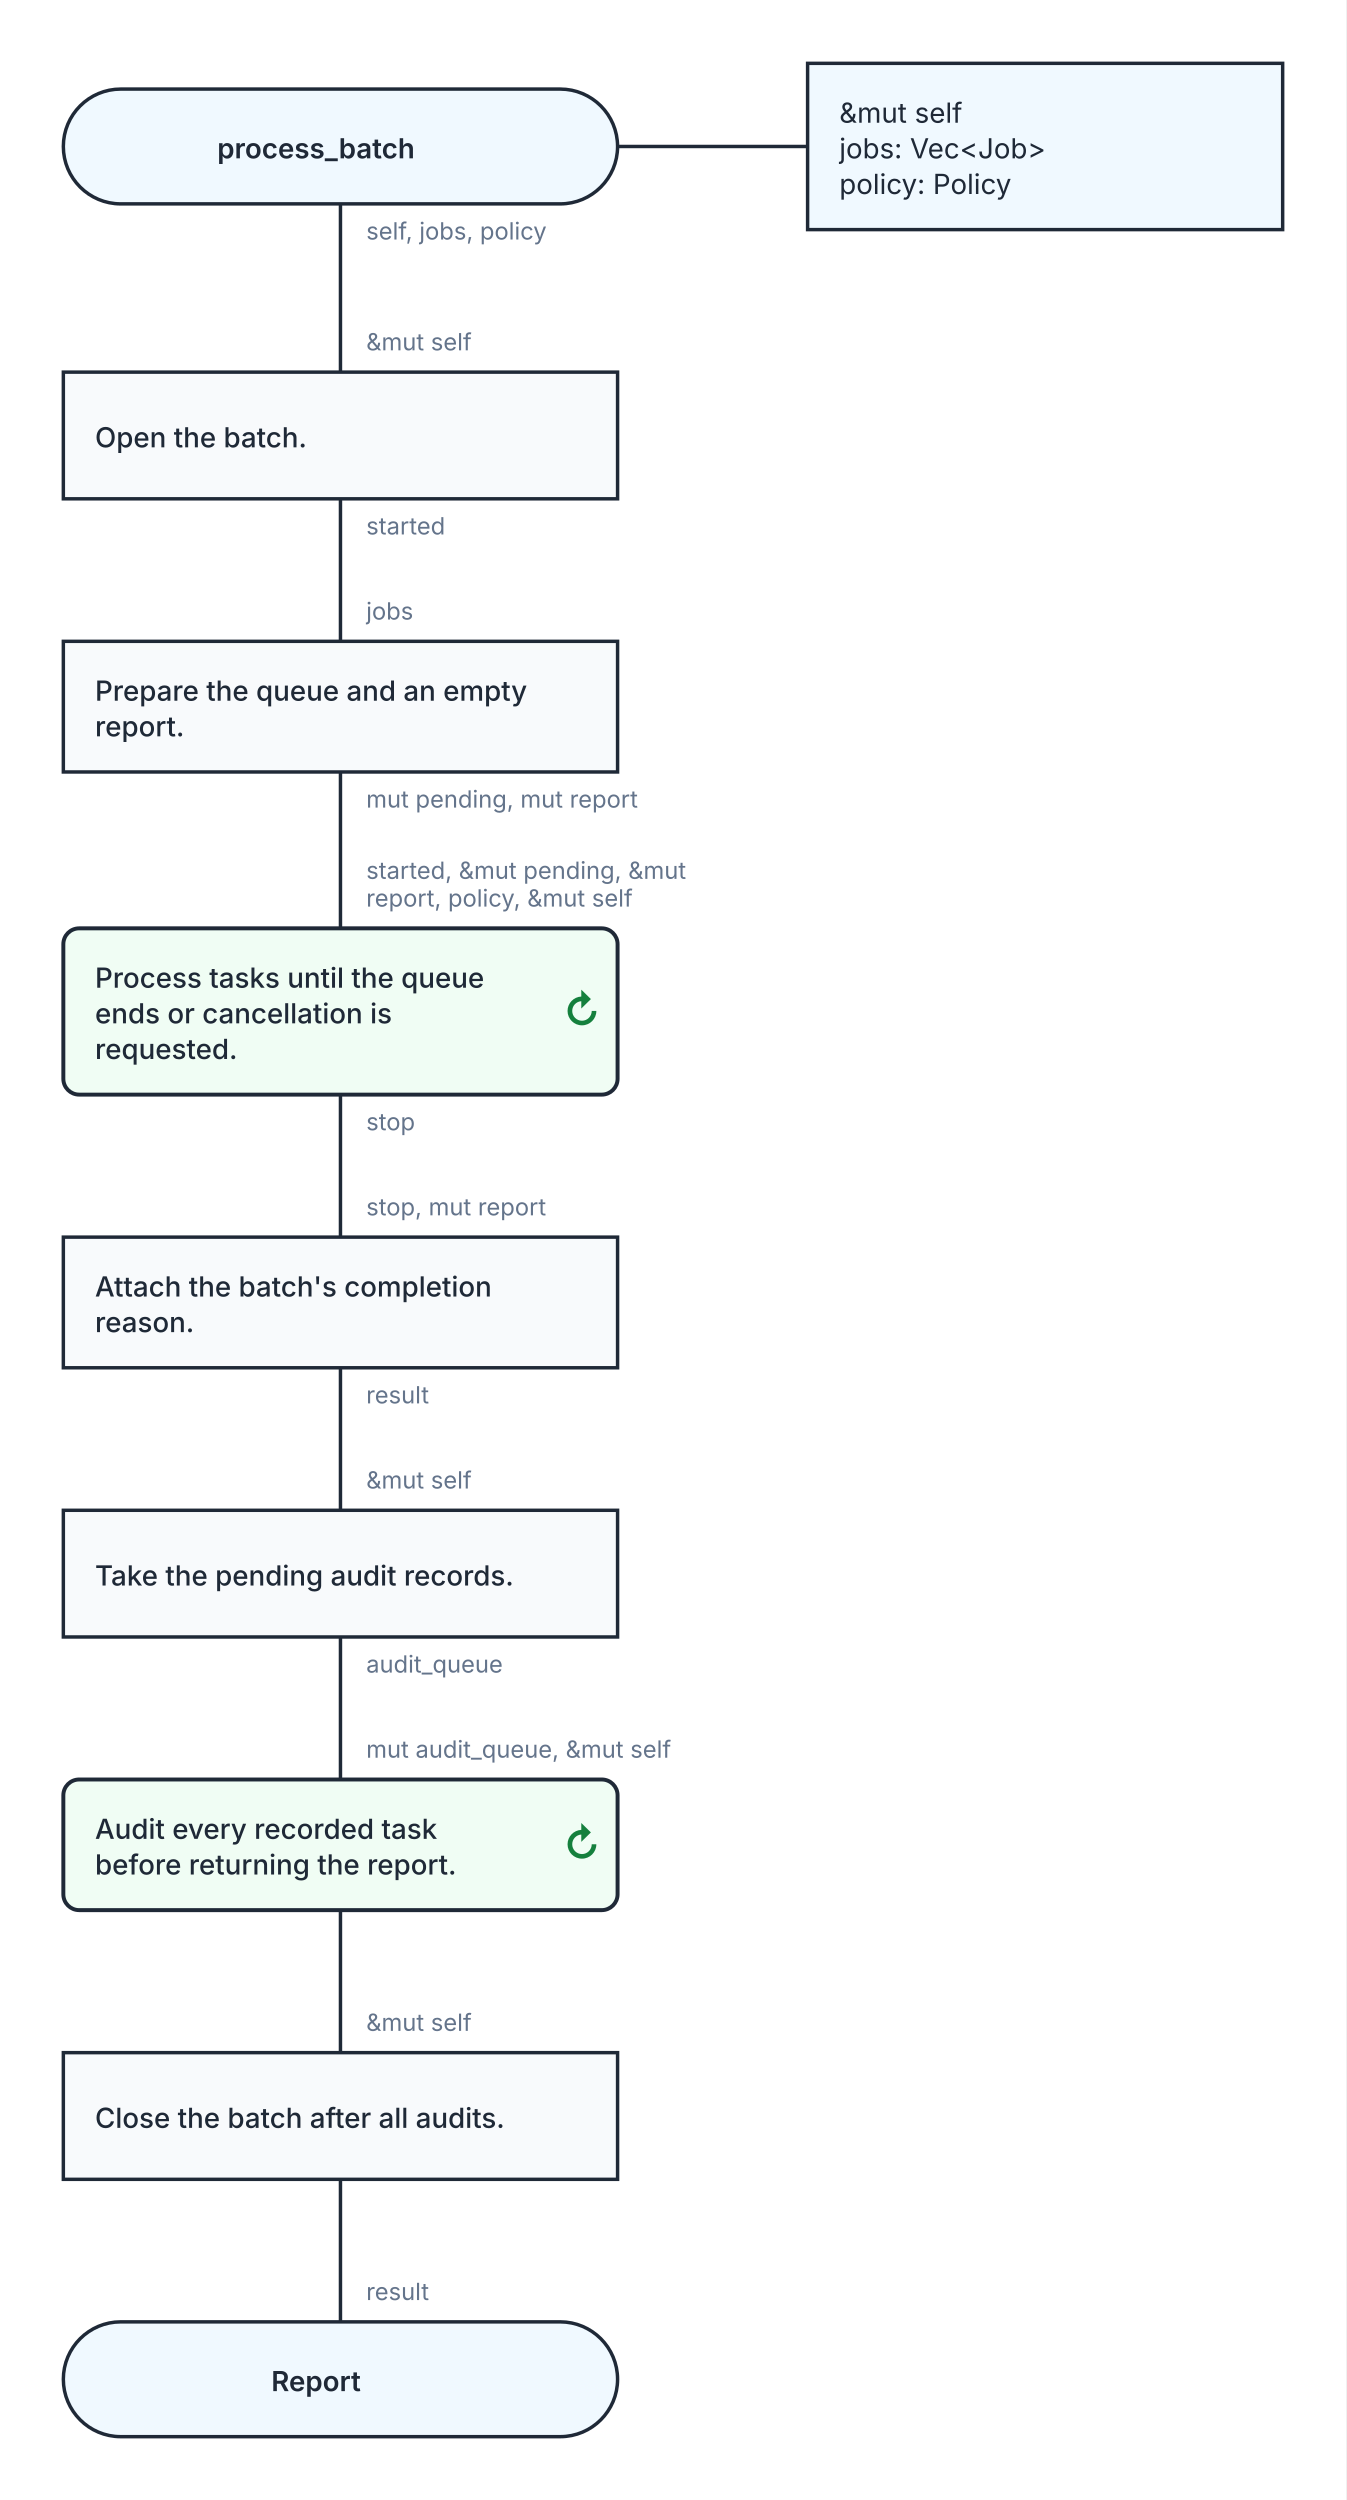
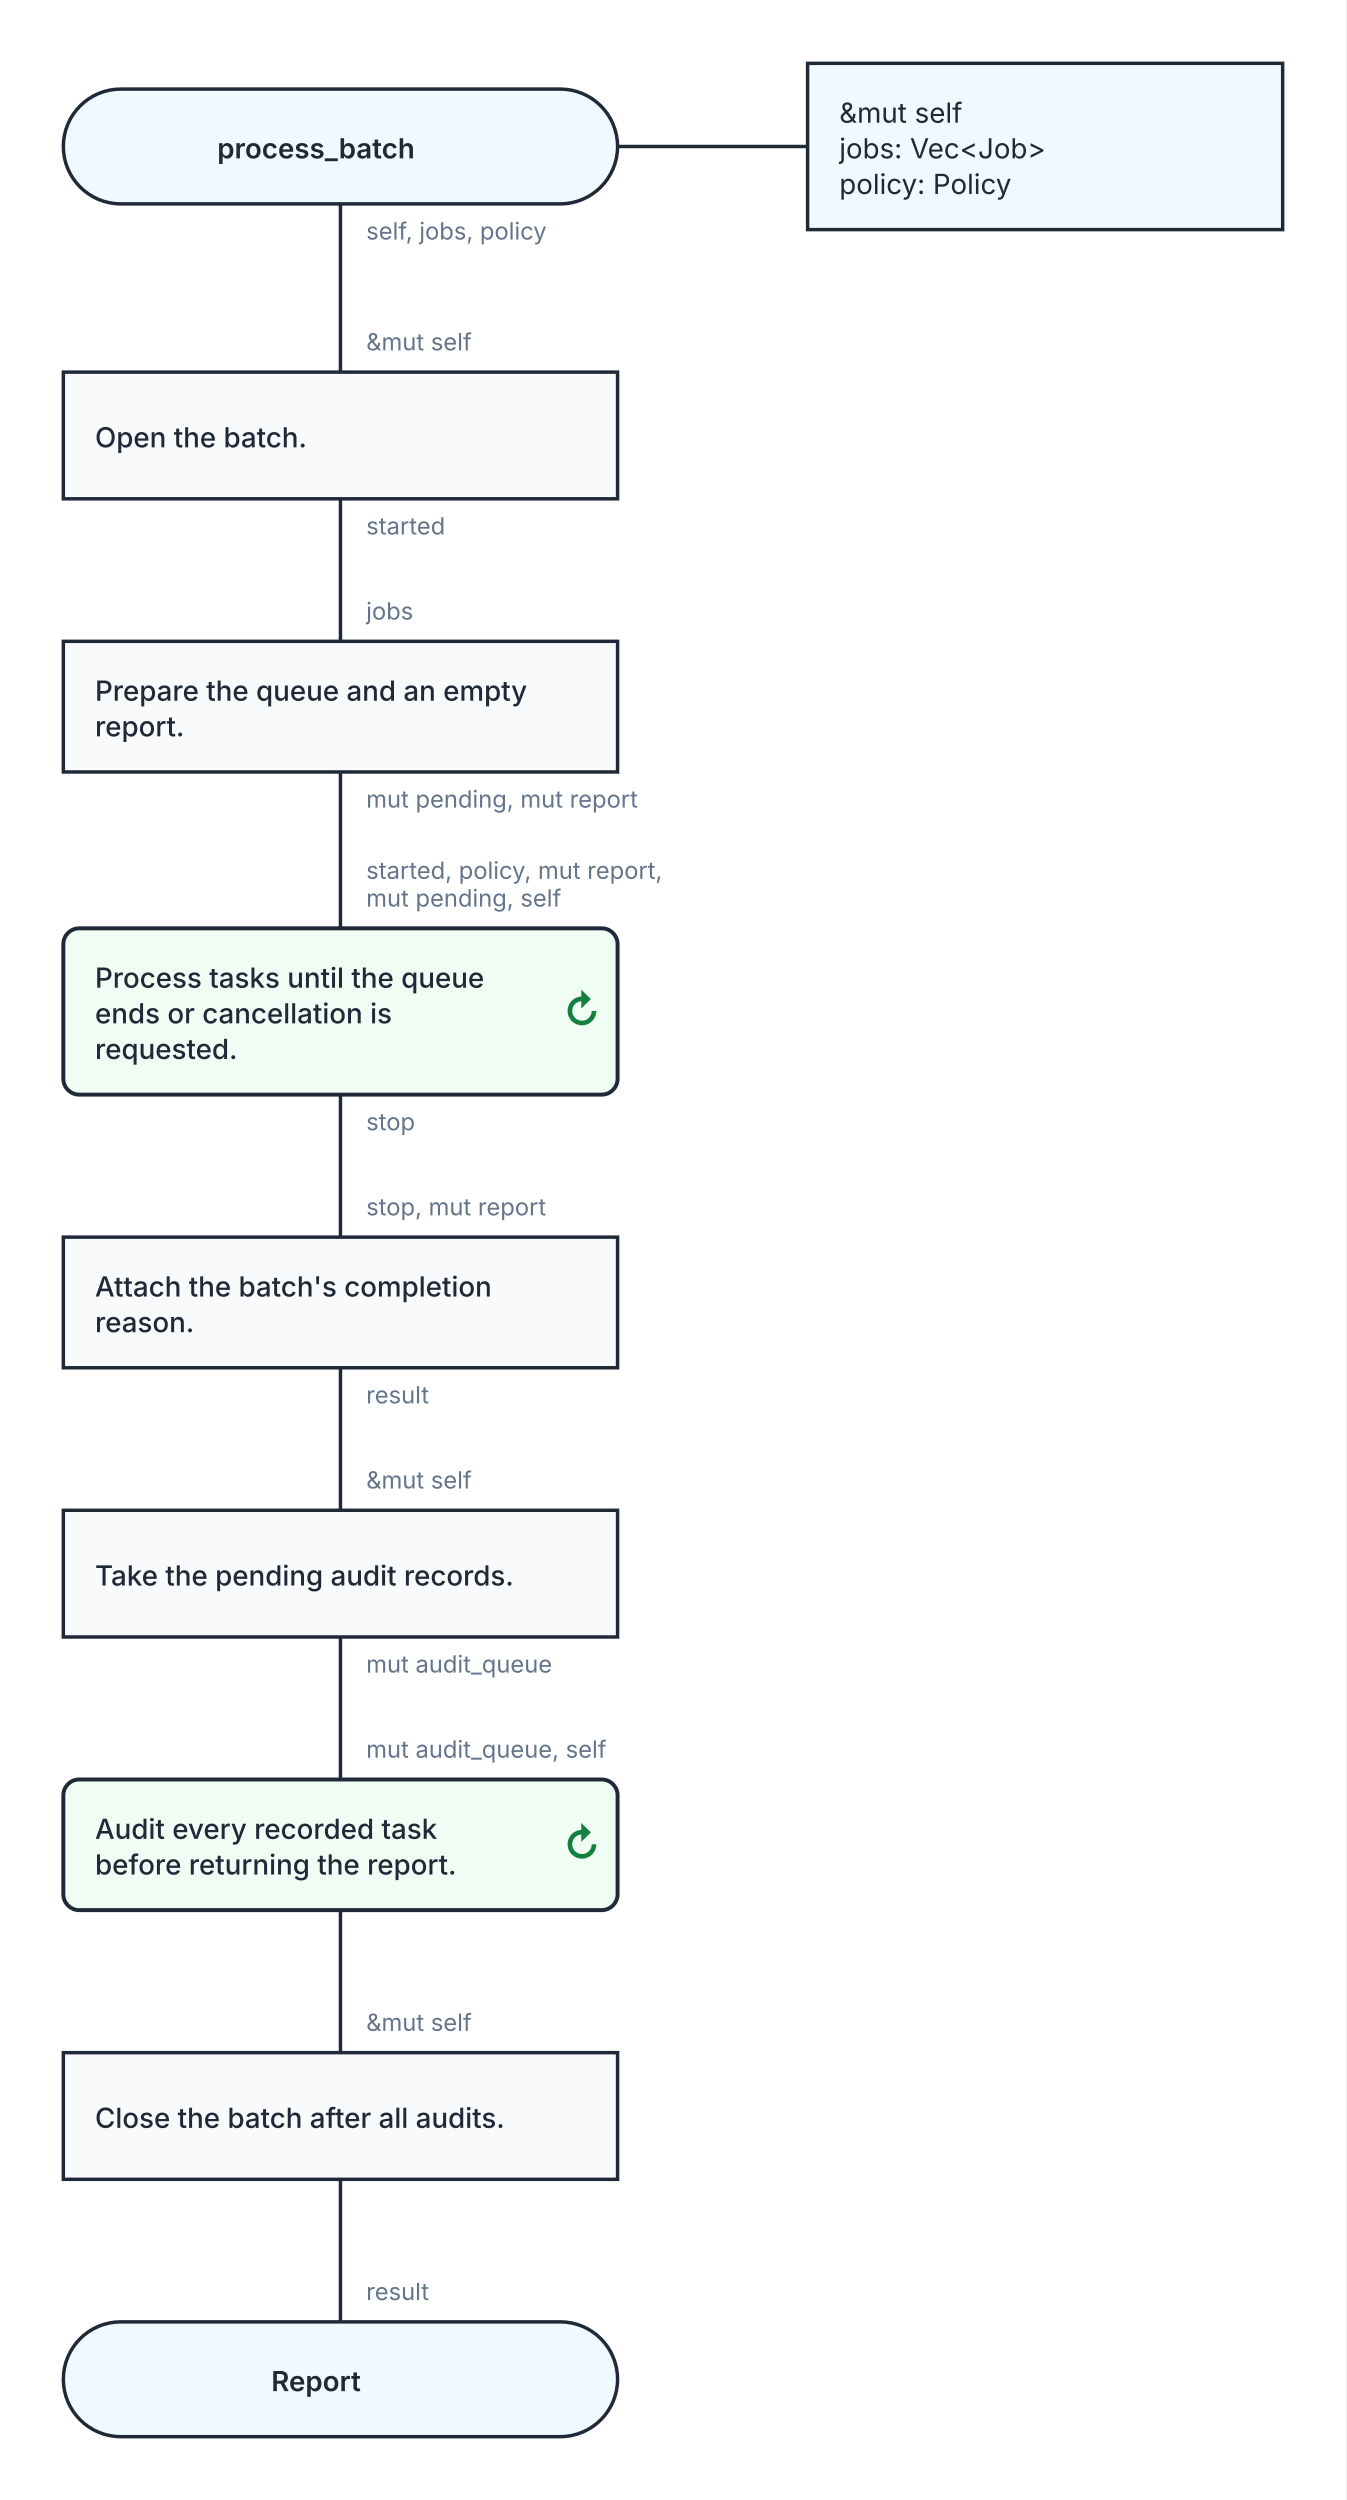
<svg xmlns="http://www.w3.org/2000/svg" width="680" height="1263" viewBox="0 0 680 1263" role="img" aria-labelledby="kaalang-title" aria-describedby="kaalang-description">
  <defs>
    <style>
      svg { color: #1f2937; font-family: Inter, ui-sans-serif, system-ui, -apple-system, BlinkMacSystemFont, "Segoe UI", sans-serif; text-rendering: optimizeLegibility; }
      .connection { fill: none; stroke: currentColor; stroke-width: 1.75; stroke-linecap: square; stroke-linejoin: round; }
      .connection-label { fill: #64748b; font-size: 12px; font-weight: 400; paint-order: stroke; stroke: #ffffff; stroke-width: 5px; stroke-linejoin: round; text-anchor: start; }
      .branch-label { fill: currentColor; font-weight: 500; }
      .parameter-link { fill: none; stroke: currentColor; stroke-width: 1.75; }
      .node-shape { fill: #ffffff; stroke: currentColor; stroke-width: 1.75; }
      .start .node-shape, .end .node-shape, .parameter-panel .node-shape { fill: #f0f9ff; }
      .action .node-shape, .call .node-shape { fill: #f8fafc; }
      .call-bars { fill: none; stroke: currentColor; stroke-width: 1.75; }
      .loop .node-shape { fill: #f0fdf4; stroke-width: 2; }
      .loop-marker { fill: #15803d; font-size: 20px; font-weight: 700; text-anchor: middle; }
      .question .node-shape { fill: #fffbeb; }
      .select .node-shape, .case .node-shape { fill: #f5f3ff; }
      .label { fill: currentColor; font-size: 14px; text-anchor: middle; }
      .start .label, .question .label, .select .label, .case .label, .end .label { font-weight: 600; }
      .action .label, .call .label, .loop .label { font-weight: 500; text-anchor: start; }
      .parameter-panel .label { font-weight: 400; text-anchor: start; }
      .cycle-boundary { fill: #f0fdf433; stroke: #15803d; stroke-width: 1.5; stroke-dasharray: 7 5; }
      .cycle-caption { fill: #166534; font-size: 12px; font-weight: 600; paint-order: stroke; stroke: #ffffff; stroke-width: 4px; }
    </style>
  </defs>
  <rect width="100%" height="100%" fill="#ffffff" />
  <g class="cycle-regions">
  </g>
  <g class="connections">
    <path class="connection" d="       M 172 103 L 172 188       M 172 252 L 172 324       M 172 390 L 172 469       M 172 553 L 172 625       M 172 691 L 172 763       M 172 827 L 172 899       M 172 965 L 172 1037       M 172 1101 L 172 1173     " />
    <text class="connection-label" x="185" y="121" xml:space="preserve">
      <tspan x="185" dy="0">self, jobs, policy</tspan>
    </text>
    <text class="connection-label" x="185" y="270" xml:space="preserve">
      <tspan x="185" dy="0">started</tspan>
    </text>
    <text class="connection-label" x="185" y="408" xml:space="preserve">
      <tspan x="185" dy="0">mut pending, mut report</tspan>
    </text>
    <text class="connection-label" x="185" y="571" xml:space="preserve">
      <tspan x="185" dy="0">stop</tspan>
    </text>
    <text class="connection-label" x="185" y="709" xml:space="preserve">
      <tspan x="185" dy="0">result</tspan>
    </text>
    <text class="connection-label" x="185" y="845" xml:space="preserve">
-       <tspan x="185" dy="0">audit_queue</tspan>
+       <tspan x="185" dy="0">mut audit_queue</tspan>
    </text>
    <text class="connection-label" x="185" y="177" xml:space="preserve">
      <tspan x="185" dy="0">&amp;mut self</tspan>
    </text>
    <text class="connection-label" x="185" y="313" xml:space="preserve">
      <tspan x="185" dy="0">jobs</tspan>
    </text>
    <text class="connection-label" x="185" y="444" xml:space="preserve">
-       <tspan x="185" dy="0">started, &amp;mut pending, &amp;mut </tspan>
-       <tspan x="185" dy="14">report, policy, &amp;mut self</tspan>
+       <tspan x="185" dy="0">started, policy, mut report, </tspan>
+       <tspan x="185" dy="14">mut pending, self</tspan>
    </text>
    <text class="connection-label" x="185" y="614" xml:space="preserve">
      <tspan x="185" dy="0">stop, mut report</tspan>
    </text>
    <text class="connection-label" x="185" y="752" xml:space="preserve">
      <tspan x="185" dy="0">&amp;mut self</tspan>
    </text>
    <text class="connection-label" x="185" y="888" xml:space="preserve">
-       <tspan x="185" dy="0">mut audit_queue, &amp;mut self</tspan>
+       <tspan x="185" dy="0">mut audit_queue, self</tspan>
    </text>
    <text class="connection-label" x="185" y="1026" xml:space="preserve">
      <tspan x="185" dy="0">&amp;mut self</tspan>
    </text>
    <text class="connection-label" x="185" y="1162" xml:space="preserve">
      <tspan x="185" dy="0">result</tspan>
    </text>
  </g>
  <g class="nodes">
    <path class="parameter-link" d="M 312 74 L 408 74" />
    <g class="parameter-panel" transform="translate(528 74)">
      <rect class="node-shape" x="-120" y="-42" width="240" height="84" />
      <text class="label" x="-104" y="-12" xml:space="preserve">
        <tspan x="-104" dy="0">&amp;mut self</tspan>
        <tspan x="-104" dy="18">jobs: Vec&lt;Job&gt;</tspan>
        <tspan x="-104" dy="18">policy: Policy</tspan>
      </text>
    </g>
    <g class="node start" transform="translate(172 74)">
      <rect class="node-shape" x="-140" y="-29" width="280" height="58" rx="29" />
      <text class="label" y="6" xml:space="preserve">
        <tspan x="0" dy="0">process_batch</tspan>
      </text>
    </g>
    <g class="node action" transform="translate(172 220)">
      <rect class="node-shape" x="-140" y="-32" width="280" height="64" />
      <text class="label" y="6" xml:space="preserve">
        <tspan x="-124" dy="0">Open the batch.</tspan>
      </text>
    </g>
    <g class="node action" transform="translate(172 357)">
      <rect class="node-shape" x="-140" y="-33" width="280" height="66" />
      <text class="label" y="-3" xml:space="preserve">
        <tspan x="-124" dy="0">Prepare the queue and an empty </tspan>
        <tspan x="-124" dy="18">report.</tspan>
      </text>
    </g>
    <g class="node loop" transform="translate(172 511)">
      <rect class="node-shape" x="-140" y="-42" width="280" height="84" rx="8" />
      <text class="label" y="-12" xml:space="preserve">
        <tspan x="-124" dy="0">Process tasks until the queue </tspan>
        <tspan x="-124" dy="18">ends or cancellation is </tspan>
        <tspan x="-124" dy="18">requested.</tspan>
      </text>
      <text class="loop-marker" x="122" y="7" aria-hidden="true">↻</text>
    </g>
    <g class="node action" transform="translate(172 658)">
      <rect class="node-shape" x="-140" y="-33" width="280" height="66" />
      <text class="label" y="-3" xml:space="preserve">
        <tspan x="-124" dy="0">Attach the batch's completion </tspan>
        <tspan x="-124" dy="18">reason.</tspan>
      </text>
    </g>
    <g class="node action" transform="translate(172 795)">
      <rect class="node-shape" x="-140" y="-32" width="280" height="64" />
      <text class="label" y="6" xml:space="preserve">
        <tspan x="-124" dy="0">Take the pending audit records.</tspan>
      </text>
    </g>
    <g class="node loop" transform="translate(172 932)">
      <rect class="node-shape" x="-140" y="-33" width="280" height="66" rx="8" />
      <text class="label" y="-3" xml:space="preserve">
        <tspan x="-124" dy="0">Audit every recorded task </tspan>
        <tspan x="-124" dy="18">before returning the report.</tspan>
      </text>
      <text class="loop-marker" x="122" y="7" aria-hidden="true">↻</text>
    </g>
    <g class="node action" transform="translate(172 1069)">
      <rect class="node-shape" x="-140" y="-32" width="280" height="64" />
      <text class="label" y="6" xml:space="preserve">
        <tspan x="-124" dy="0">Close the batch after all audits.</tspan>
      </text>
    </g>
    <g class="node end" transform="translate(172 1202)">
      <rect class="node-shape" x="-140" y="-29" width="280" height="58" rx="29" />
      <text class="label" y="6" xml:space="preserve">
        <tspan x="0" dy="0">Report</tspan>
      </text>
    </g>
  </g>
</svg>
